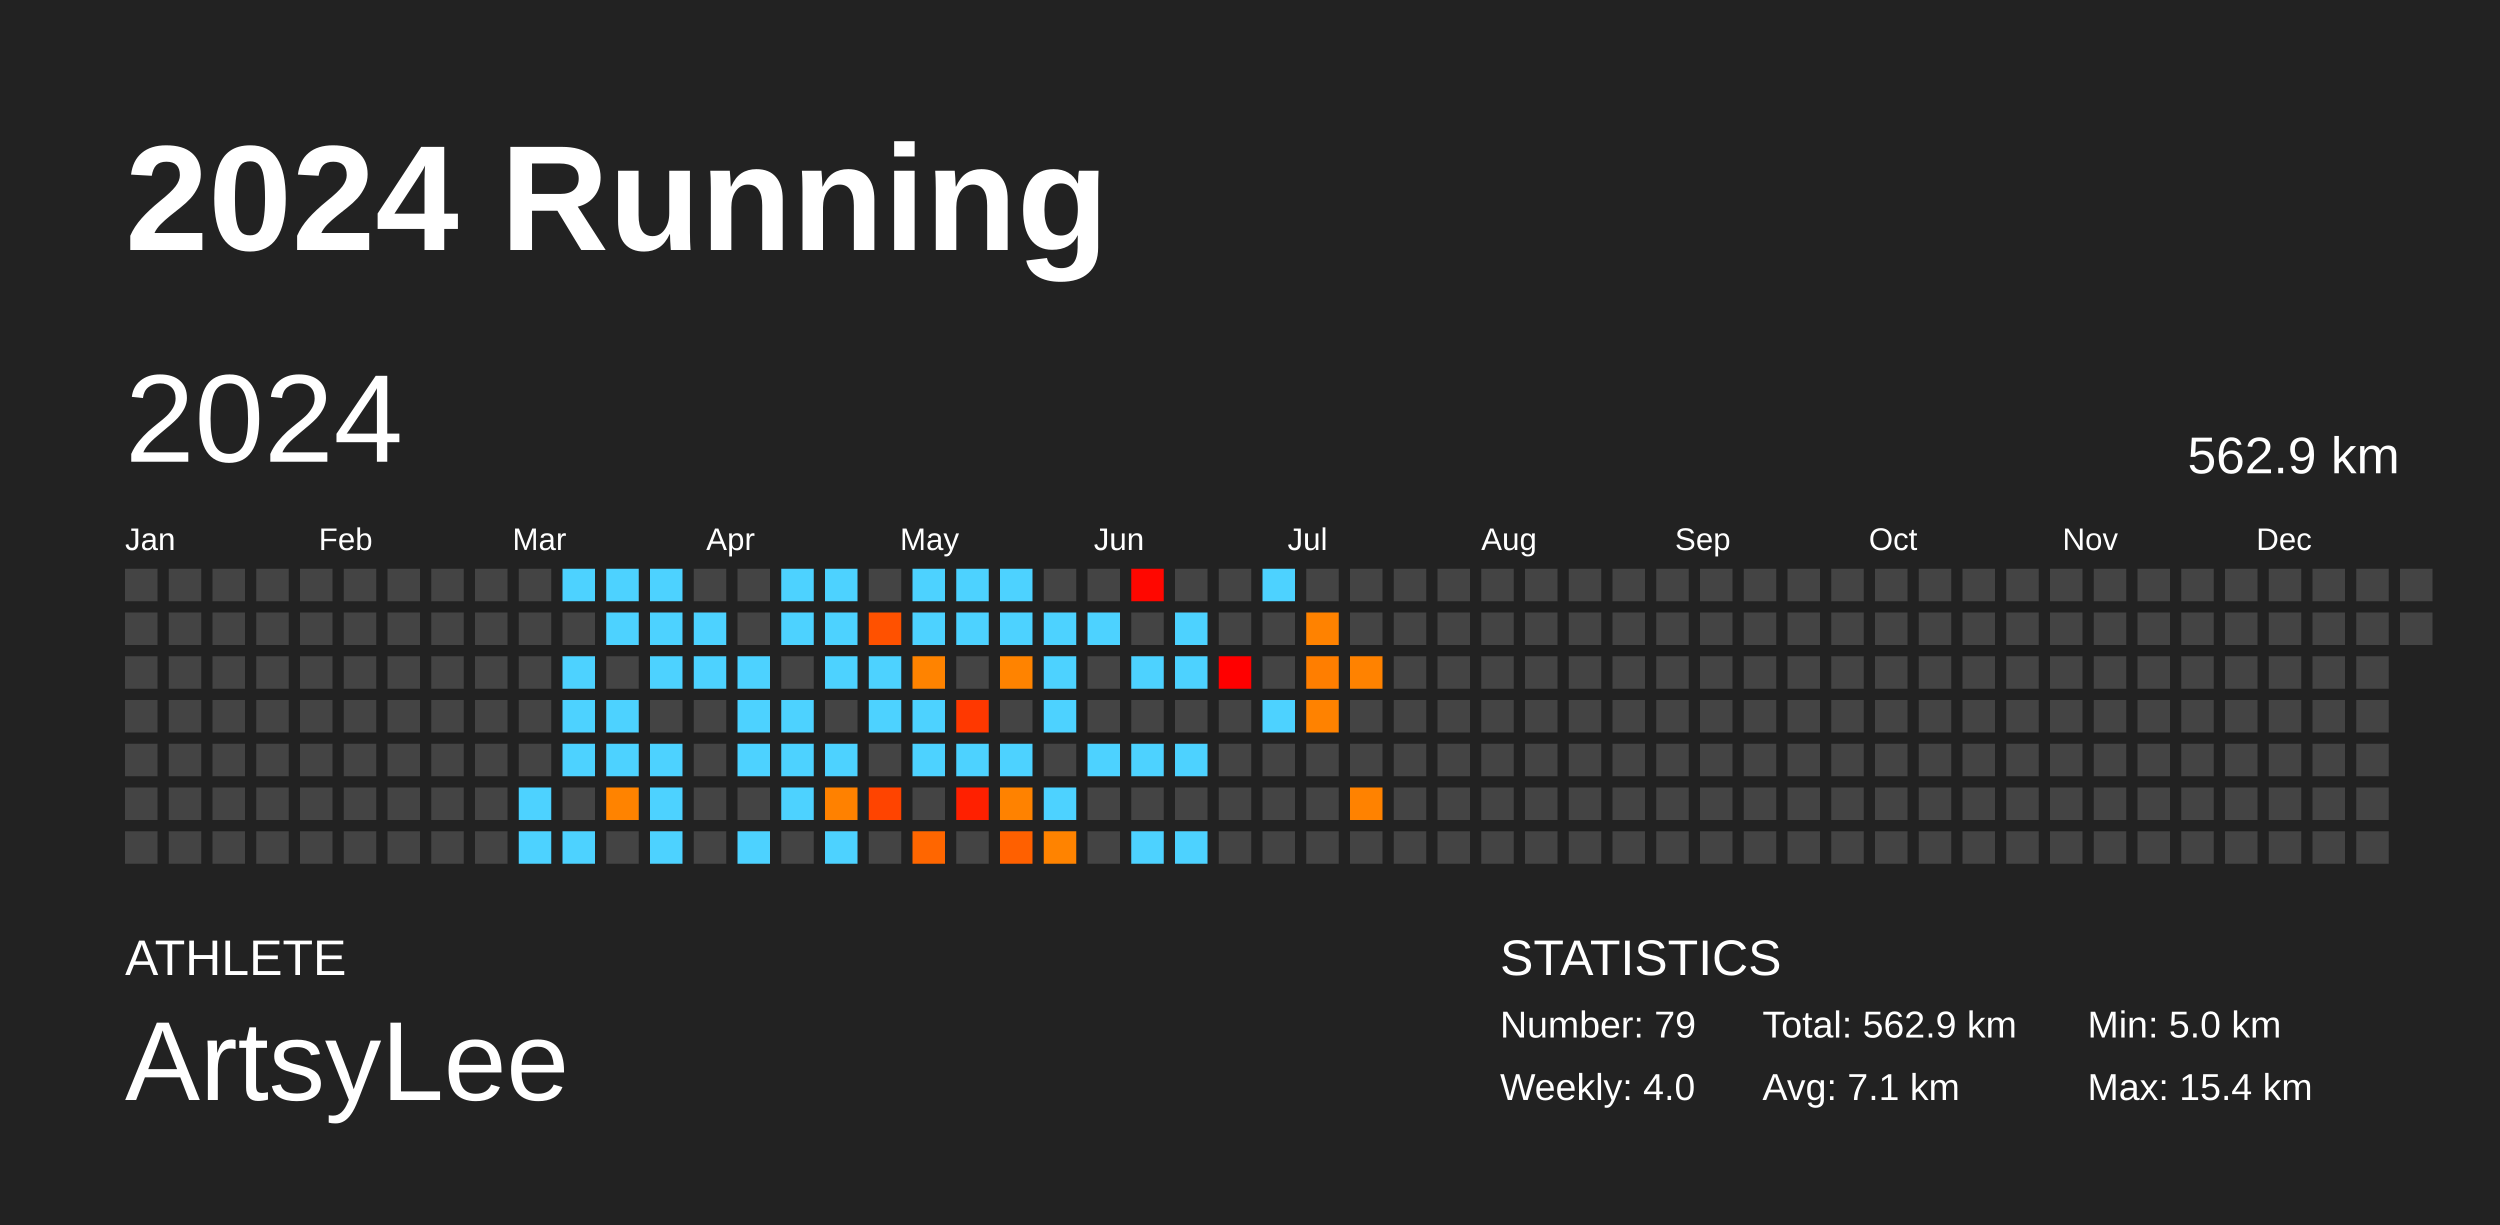
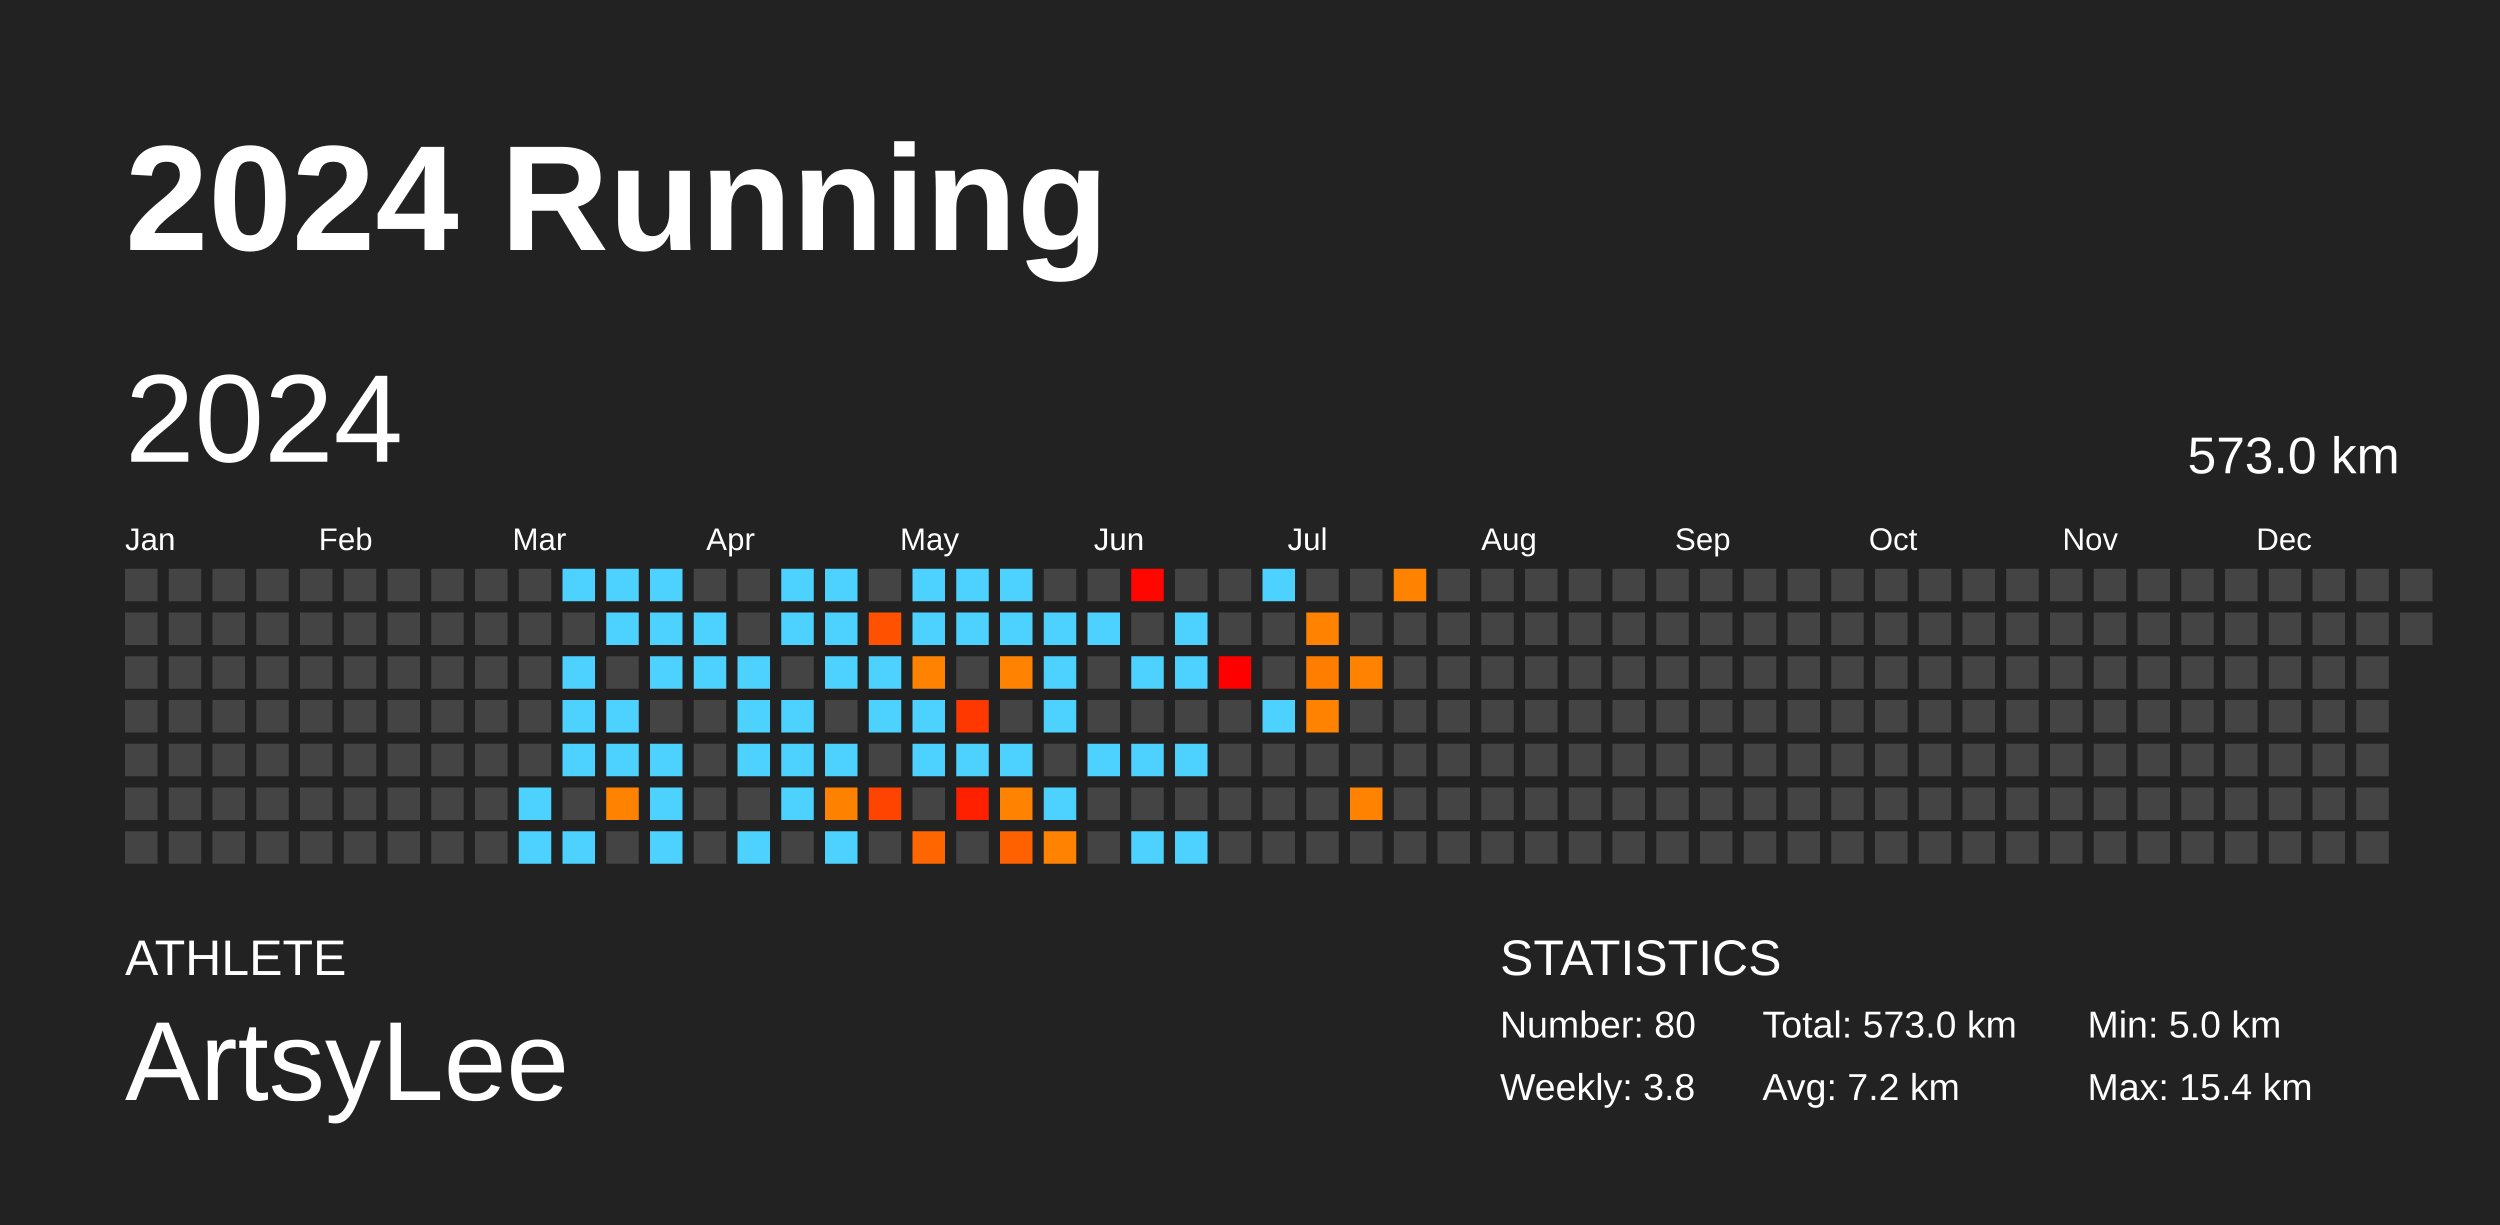
<svg xmlns="http://www.w3.org/2000/svg" baseProfile="full" height="98mm" version="1.1" viewBox="0,0,200,98" width="200mm">
  <defs />
  <rect fill="#222222" height="98" width="200" x="0" y="0" />
  <text fill="#FFFFFF" style="font-size:12px; font-family:Arial; font-weight:bold;" x="10" y="20">2024 Running</text>
  <text fill="#FFFFFF" style="font-size:4px; font-family:Arial" x="10" y="78">ATHLETE</text>
  <text fill="#FFFFFF" style="font-size:9px; font-family:Arial" x="10" y="88">ArtsyLee</text>
  <text fill="#FFFFFF" style="font-size:4px; font-family:Arial" x="120" y="78">STATISTICS</text>
-   <text fill="#FFFFFF" style="font-size:3px; font-family:Arial" x="120" y="83">Number: 79</text>
-   <text fill="#FFFFFF" style="font-size:3px; font-family:Arial" x="120" y="88">Weekly: 4.0</text>
-   <text fill="#FFFFFF" style="font-size:3px; font-family:Arial" x="141" y="83">Total: 562.9 km</text>
-   <text fill="#FFFFFF" style="font-size:3px; font-family:Arial" x="141" y="88">Avg: 7.1 km</text>
+   <text fill="#FFFFFF" style="font-size:3px; font-family:Arial" x="120" y="83">Number: 80</text>
+   <text fill="#FFFFFF" style="font-size:3px; font-family:Arial" x="120" y="88">Weekly: 3.8</text>
+   <text fill="#FFFFFF" style="font-size:3px; font-family:Arial" x="141" y="83">Total: 573.0 km</text>
+   <text fill="#FFFFFF" style="font-size:3px; font-family:Arial" x="141" y="88">Avg: 7.2 km</text>
  <text fill="#FFFFFF" style="font-size:3px; font-family:Arial" x="167" y="83">Min: 5.0 km</text>
  <text fill="#FFFFFF" style="font-size:3px; font-family:Arial" x="167" y="88">Max: 15.4 km</text>
  <text dominant-baseline="hanging" fill="#FFFFFF" style="font-size:10.0px; font-family:Arial;" x="10" y="30">2024</text>
-   <text dominant-baseline="hanging" fill="#FFFFFF" style="font-size:4.125px; font-family:Arial;" x="175" y="35">562.9 km</text>
+   <text dominant-baseline="hanging" fill="#FFFFFF" style="font-size:4.125px; font-family:Arial;" x="175" y="35">573.0 km</text>
  <text fill="#FFFFFF" style="font-size:2.5px; font-family:Arial" x="10.0" y="44">Jan</text>
  <text fill="#FFFFFF" style="font-size:2.5px; font-family:Arial" x="25.5" y="44">Feb</text>
  <text fill="#FFFFFF" style="font-size:2.5px; font-family:Arial" x="41.0" y="44">Mar</text>
  <text fill="#FFFFFF" style="font-size:2.5px; font-family:Arial" x="56.5" y="44">Apr</text>
  <text fill="#FFFFFF" style="font-size:2.5px; font-family:Arial" x="72.0" y="44">May</text>
  <text fill="#FFFFFF" style="font-size:2.5px; font-family:Arial" x="87.5" y="44">Jun</text>
  <text fill="#FFFFFF" style="font-size:2.5px; font-family:Arial" x="103.0" y="44">Jul</text>
  <text fill="#FFFFFF" style="font-size:2.5px; font-family:Arial" x="118.5" y="44">Aug</text>
  <text fill="#FFFFFF" style="font-size:2.5px; font-family:Arial" x="134.0" y="44">Sep</text>
  <text fill="#FFFFFF" style="font-size:2.5px; font-family:Arial" x="149.5" y="44">Oct</text>
  <text fill="#FFFFFF" style="font-size:2.5px; font-family:Arial" x="165.0" y="44">Nov</text>
  <text fill="#FFFFFF" style="font-size:2.5px; font-family:Arial" x="180.5" y="44">Dec</text>
  <rect fill="#444444" height="2.6" width="2.6" x="10.0" y="45.5" />
  <rect fill="#444444" height="2.6" width="2.6" x="10.0" y="49.0" />
  <rect fill="#444444" height="2.6" width="2.6" x="10.0" y="52.5" />
  <rect fill="#444444" height="2.6" width="2.6" x="10.0" y="56.0" />
  <rect fill="#444444" height="2.6" width="2.6" x="10.0" y="59.5" />
  <rect fill="#444444" height="2.6" width="2.6" x="10.0" y="63.0" />
  <rect fill="#444444" height="2.6" width="2.6" x="10.0" y="66.5" />
  <rect fill="#444444" height="2.6" width="2.6" x="13.5" y="45.5" />
  <rect fill="#444444" height="2.6" width="2.6" x="13.5" y="49.0" />
  <rect fill="#444444" height="2.6" width="2.6" x="13.5" y="52.5" />
  <rect fill="#444444" height="2.6" width="2.6" x="13.5" y="56.0" />
  <rect fill="#444444" height="2.6" width="2.6" x="13.5" y="59.5" />
  <rect fill="#444444" height="2.6" width="2.6" x="13.5" y="63.0" />
  <rect fill="#444444" height="2.6" width="2.6" x="13.5" y="66.5" />
  <rect fill="#444444" height="2.6" width="2.6" x="17.0" y="45.5" />
  <rect fill="#444444" height="2.6" width="2.6" x="17.0" y="49.0" />
  <rect fill="#444444" height="2.6" width="2.6" x="17.0" y="52.5" />
  <rect fill="#444444" height="2.6" width="2.6" x="17.0" y="56.0" />
  <rect fill="#444444" height="2.6" width="2.6" x="17.0" y="59.5" />
  <rect fill="#444444" height="2.6" width="2.6" x="17.0" y="63.0" />
  <rect fill="#444444" height="2.6" width="2.6" x="17.0" y="66.5" />
  <rect fill="#444444" height="2.6" width="2.6" x="20.5" y="45.5" />
  <rect fill="#444444" height="2.6" width="2.6" x="20.5" y="49.0" />
  <rect fill="#444444" height="2.6" width="2.6" x="20.5" y="52.5" />
  <rect fill="#444444" height="2.6" width="2.6" x="20.5" y="56.0" />
  <rect fill="#444444" height="2.6" width="2.6" x="20.5" y="59.5" />
  <rect fill="#444444" height="2.6" width="2.6" x="20.5" y="63.0" />
  <rect fill="#444444" height="2.6" width="2.6" x="20.5" y="66.5" />
  <rect fill="#444444" height="2.6" width="2.6" x="24.0" y="45.5" />
  <rect fill="#444444" height="2.6" width="2.6" x="24.0" y="49.0" />
  <rect fill="#444444" height="2.6" width="2.6" x="24.0" y="52.5" />
  <rect fill="#444444" height="2.6" width="2.6" x="24.0" y="56.0" />
  <rect fill="#444444" height="2.6" width="2.6" x="24.0" y="59.5" />
  <rect fill="#444444" height="2.6" width="2.6" x="24.0" y="63.0" />
  <rect fill="#444444" height="2.6" width="2.6" x="24.0" y="66.5" />
  <rect fill="#444444" height="2.6" width="2.6" x="27.5" y="45.5" />
  <rect fill="#444444" height="2.6" width="2.6" x="27.5" y="49.0" />
  <rect fill="#444444" height="2.6" width="2.6" x="27.5" y="52.5" />
  <rect fill="#444444" height="2.6" width="2.6" x="27.5" y="56.0" />
  <rect fill="#444444" height="2.6" width="2.6" x="27.5" y="59.5" />
  <rect fill="#444444" height="2.6" width="2.6" x="27.5" y="63.0" />
  <rect fill="#444444" height="2.6" width="2.6" x="27.5" y="66.5" />
  <rect fill="#444444" height="2.6" width="2.6" x="31.0" y="45.5" />
  <rect fill="#444444" height="2.6" width="2.6" x="31.0" y="49.0" />
  <rect fill="#444444" height="2.6" width="2.6" x="31.0" y="52.5" />
  <rect fill="#444444" height="2.6" width="2.6" x="31.0" y="56.0" />
  <rect fill="#444444" height="2.6" width="2.6" x="31.0" y="59.5" />
  <rect fill="#444444" height="2.6" width="2.6" x="31.0" y="63.0" />
  <rect fill="#444444" height="2.6" width="2.6" x="31.0" y="66.5" />
  <rect fill="#444444" height="2.6" width="2.6" x="34.5" y="45.5" />
  <rect fill="#444444" height="2.6" width="2.6" x="34.5" y="49.0" />
  <rect fill="#444444" height="2.6" width="2.6" x="34.5" y="52.5" />
  <rect fill="#444444" height="2.6" width="2.6" x="34.5" y="56.0" />
  <rect fill="#444444" height="2.6" width="2.6" x="34.5" y="59.5" />
  <rect fill="#444444" height="2.6" width="2.6" x="34.5" y="63.0" />
  <rect fill="#444444" height="2.6" width="2.6" x="34.5" y="66.5" />
  <rect fill="#444444" height="2.6" width="2.6" x="38.0" y="45.5" />
  <rect fill="#444444" height="2.6" width="2.6" x="38.0" y="49.0" />
  <rect fill="#444444" height="2.6" width="2.6" x="38.0" y="52.5" />
  <rect fill="#444444" height="2.6" width="2.6" x="38.0" y="56.0" />
  <rect fill="#444444" height="2.6" width="2.6" x="38.0" y="59.5" />
  <rect fill="#444444" height="2.6" width="2.6" x="38.0" y="63.0" />
  <rect fill="#444444" height="2.6" width="2.6" x="38.0" y="66.5" />
  <rect fill="#444444" height="2.6" width="2.6" x="41.5" y="45.5" />
  <rect fill="#444444" height="2.6" width="2.6" x="41.5" y="49.0" />
  <rect fill="#444444" height="2.6" width="2.6" x="41.5" y="52.5" />
  <rect fill="#444444" height="2.6" width="2.6" x="41.5" y="56.0" />
  <rect fill="#444444" height="2.6" width="2.6" x="41.5" y="59.5" />
  <rect fill="#4dd2ff" height="2.6" width="2.6" x="41.5" y="63.0" />
  <rect fill="#4dd2ff" height="2.6" width="2.6" x="41.5" y="66.5" />
  <rect fill="#4dd2ff" height="2.6" width="2.6" x="45.0" y="45.5" />
  <rect fill="#444444" height="2.6" width="2.6" x="45.0" y="49.0" />
  <rect fill="#4dd2ff" height="2.6" width="2.6" x="45.0" y="52.5" />
  <rect fill="#4dd2ff" height="2.6" width="2.6" x="45.0" y="56.0" />
  <rect fill="#4dd2ff" height="2.6" width="2.6" x="45.0" y="59.5" />
  <rect fill="#444444" height="2.6" width="2.6" x="45.0" y="63.0" />
  <rect fill="#4dd2ff" height="2.6" width="2.6" x="45.0" y="66.5" />
  <rect fill="#4dd2ff" height="2.6" width="2.6" x="48.5" y="45.5" />
  <rect fill="#4dd2ff" height="2.6" width="2.6" x="48.5" y="49.0" />
  <rect fill="#444444" height="2.6" width="2.6" x="48.5" y="52.5" />
  <rect fill="#4dd2ff" height="2.6" width="2.6" x="48.5" y="56.0" />
  <rect fill="#4dd2ff" height="2.6" width="2.6" x="48.5" y="59.5" />
  <rect fill="#ff8300" height="2.6" width="2.6" x="48.5" y="63.0" />
  <rect fill="#444444" height="2.6" width="2.6" x="48.5" y="66.5" />
  <rect fill="#4dd2ff" height="2.6" width="2.6" x="52.0" y="45.5" />
  <rect fill="#4dd2ff" height="2.6" width="2.6" x="52.0" y="49.0" />
  <rect fill="#4dd2ff" height="2.6" width="2.6" x="52.0" y="52.5" />
  <rect fill="#444444" height="2.6" width="2.6" x="52.0" y="56.0" />
  <rect fill="#4dd2ff" height="2.6" width="2.6" x="52.0" y="59.5" />
  <rect fill="#4dd2ff" height="2.6" width="2.6" x="52.0" y="63.0" />
  <rect fill="#4dd2ff" height="2.6" width="2.6" x="52.0" y="66.5" />
  <rect fill="#444444" height="2.6" width="2.6" x="55.5" y="45.5" />
  <rect fill="#4dd2ff" height="2.6" width="2.6" x="55.5" y="49.0" />
  <rect fill="#4dd2ff" height="2.6" width="2.6" x="55.5" y="52.5" />
  <rect fill="#444444" height="2.6" width="2.6" x="55.5" y="56.0" />
  <rect fill="#444444" height="2.6" width="2.6" x="55.5" y="59.5" />
  <rect fill="#444444" height="2.6" width="2.6" x="55.5" y="63.0" />
  <rect fill="#444444" height="2.6" width="2.6" x="55.5" y="66.5" />
  <rect fill="#444444" height="2.6" width="2.6" x="59.0" y="45.5" />
  <rect fill="#444444" height="2.6" width="2.6" x="59.0" y="49.0" />
  <rect fill="#4dd2ff" height="2.6" width="2.6" x="59.0" y="52.5" />
  <rect fill="#4dd2ff" height="2.6" width="2.6" x="59.0" y="56.0" />
  <rect fill="#4dd2ff" height="2.6" width="2.6" x="59.0" y="59.5" />
  <rect fill="#444444" height="2.6" width="2.6" x="59.0" y="63.0" />
  <rect fill="#4dd2ff" height="2.6" width="2.6" x="59.0" y="66.5" />
  <rect fill="#4dd2ff" height="2.6" width="2.6" x="62.5" y="45.5" />
  <rect fill="#4dd2ff" height="2.6" width="2.6" x="62.5" y="49.0" />
  <rect fill="#444444" height="2.6" width="2.6" x="62.5" y="52.5" />
  <rect fill="#4dd2ff" height="2.6" width="2.6" x="62.5" y="56.0" />
  <rect fill="#4dd2ff" height="2.6" width="2.6" x="62.5" y="59.5" />
  <rect fill="#4dd2ff" height="2.6" width="2.6" x="62.5" y="63.0" />
  <rect fill="#444444" height="2.6" width="2.6" x="62.5" y="66.5" />
  <rect fill="#4dd2ff" height="2.6" width="2.6" x="66.0" y="45.5" />
  <rect fill="#4dd2ff" height="2.6" width="2.6" x="66.0" y="49.0" />
  <rect fill="#4dd2ff" height="2.6" width="2.6" x="66.0" y="52.5" />
  <rect fill="#444444" height="2.6" width="2.6" x="66.0" y="56.0" />
  <rect fill="#4dd2ff" height="2.6" width="2.6" x="66.0" y="59.5" />
  <rect fill="#ff8100" height="2.6" width="2.6" x="66.0" y="63.0" />
  <rect fill="#4dd2ff" height="2.6" width="2.6" x="66.0" y="66.5" />
  <rect fill="#444444" height="2.6" width="2.6" x="69.5" y="45.5" />
  <rect fill="#ff5100" height="2.6" width="2.6" x="69.5" y="49.0" />
  <rect fill="#4dd2ff" height="2.6" width="2.6" x="69.5" y="52.5" />
  <rect fill="#4dd2ff" height="2.6" width="2.6" x="69.5" y="56.0" />
  <rect fill="#444444" height="2.6" width="2.6" x="69.5" y="59.5" />
  <rect fill="#ff4400" height="2.6" width="2.6" x="69.5" y="63.0" />
  <rect fill="#444444" height="2.6" width="2.6" x="69.5" y="66.5" />
  <rect fill="#4dd2ff" height="2.6" width="2.6" x="73.0" y="45.5" />
  <rect fill="#4dd2ff" height="2.6" width="2.6" x="73.0" y="49.0" />
  <rect fill="#ff8300" height="2.6" width="2.6" x="73.0" y="52.5" />
  <rect fill="#4dd2ff" height="2.6" width="2.6" x="73.0" y="56.0" />
  <rect fill="#4dd2ff" height="2.6" width="2.6" x="73.0" y="59.5" />
  <rect fill="#444444" height="2.6" width="2.6" x="73.0" y="63.0" />
  <rect fill="#ff6600" height="2.6" width="2.6" x="73.0" y="66.5" />
  <rect fill="#4dd2ff" height="2.6" width="2.6" x="76.5" y="45.5" />
  <rect fill="#4dd2ff" height="2.6" width="2.6" x="76.5" y="49.0" />
  <rect fill="#444444" height="2.6" width="2.6" x="76.5" y="52.5" />
  <rect fill="#ff3800" height="2.6" width="2.6" x="76.5" y="56.0" />
  <rect fill="#4dd2ff" height="2.6" width="2.6" x="76.5" y="59.5" />
  <rect fill="#ff2000" height="2.6" width="2.6" x="76.5" y="63.0" />
  <rect fill="#444444" height="2.6" width="2.6" x="76.5" y="66.5" />
  <rect fill="#4dd2ff" height="2.6" width="2.6" x="80.0" y="45.5" />
  <rect fill="#4dd2ff" height="2.6" width="2.6" x="80.0" y="49.0" />
  <rect fill="#ff8300" height="2.6" width="2.6" x="80.0" y="52.5" />
  <rect fill="#444444" height="2.6" width="2.6" x="80.0" y="56.0" />
  <rect fill="#4dd2ff" height="2.6" width="2.6" x="80.0" y="59.5" />
  <rect fill="#ff8200" height="2.6" width="2.6" x="80.0" y="63.0" />
  <rect fill="#ff6000" height="2.6" width="2.6" x="80.0" y="66.5" />
  <rect fill="#444444" height="2.6" width="2.6" x="83.5" y="45.5" />
  <rect fill="#4dd2ff" height="2.6" width="2.6" x="83.5" y="49.0" />
  <rect fill="#4dd2ff" height="2.6" width="2.6" x="83.5" y="52.5" />
  <rect fill="#4dd2ff" height="2.6" width="2.6" x="83.5" y="56.0" />
  <rect fill="#444444" height="2.6" width="2.6" x="83.5" y="59.5" />
  <rect fill="#4dd2ff" height="2.6" width="2.6" x="83.5" y="63.0" />
  <rect fill="#ff8300" height="2.6" width="2.6" x="83.5" y="66.5" />
  <rect fill="#444444" height="2.6" width="2.6" x="87.0" y="45.5" />
  <rect fill="#4dd2ff" height="2.6" width="2.6" x="87.0" y="49.0" />
  <rect fill="#444444" height="2.6" width="2.6" x="87.0" y="52.5" />
  <rect fill="#444444" height="2.6" width="2.6" x="87.0" y="56.0" />
  <rect fill="#4dd2ff" height="2.6" width="2.6" x="87.0" y="59.5" />
  <rect fill="#444444" height="2.6" width="2.6" x="87.0" y="63.0" />
  <rect fill="#444444" height="2.6" width="2.6" x="87.0" y="66.5" />
  <rect fill="#ff0700" height="2.6" width="2.6" x="90.5" y="45.5" />
  <rect fill="#444444" height="2.6" width="2.6" x="90.5" y="49.0" />
  <rect fill="#4dd2ff" height="2.6" width="2.6" x="90.5" y="52.5" />
  <rect fill="#444444" height="2.6" width="2.6" x="90.5" y="56.0" />
  <rect fill="#4dd2ff" height="2.6" width="2.6" x="90.5" y="59.5" />
  <rect fill="#444444" height="2.6" width="2.6" x="90.5" y="63.0" />
  <rect fill="#4dd2ff" height="2.6" width="2.6" x="90.5" y="66.5" />
  <rect fill="#444444" height="2.6" width="2.6" x="94.0" y="45.5" />
  <rect fill="#4dd2ff" height="2.6" width="2.6" x="94.0" y="49.0" />
  <rect fill="#4dd2ff" height="2.6" width="2.6" x="94.0" y="52.5" />
  <rect fill="#444444" height="2.6" width="2.6" x="94.0" y="56.0" />
  <rect fill="#4dd2ff" height="2.6" width="2.6" x="94.0" y="59.5" />
  <rect fill="#444444" height="2.6" width="2.6" x="94.0" y="63.0" />
  <rect fill="#4dd2ff" height="2.6" width="2.6" x="94.0" y="66.5" />
  <rect fill="#444444" height="2.6" width="2.6" x="97.5" y="45.5" />
  <rect fill="#444444" height="2.6" width="2.6" x="97.5" y="49.0" />
  <rect fill="#ff0000" height="2.6" width="2.6" x="97.5" y="52.5" />
  <rect fill="#444444" height="2.6" width="2.6" x="97.5" y="56.0" />
  <rect fill="#444444" height="2.6" width="2.6" x="97.5" y="59.5" />
  <rect fill="#444444" height="2.6" width="2.6" x="97.5" y="63.0" />
  <rect fill="#444444" height="2.6" width="2.6" x="97.5" y="66.5" />
  <rect fill="#4dd2ff" height="2.6" width="2.6" x="101.0" y="45.5" />
  <rect fill="#444444" height="2.6" width="2.6" x="101.0" y="49.0" />
  <rect fill="#444444" height="2.6" width="2.6" x="101.0" y="52.5" />
  <rect fill="#4dd2ff" height="2.6" width="2.6" x="101.0" y="56.0" />
  <rect fill="#444444" height="2.6" width="2.6" x="101.0" y="59.5" />
  <rect fill="#444444" height="2.6" width="2.6" x="101.0" y="63.0" />
  <rect fill="#444444" height="2.6" width="2.6" x="101.0" y="66.5" />
  <rect fill="#444444" height="2.6" width="2.6" x="104.5" y="45.5" />
  <rect fill="#ff8200" height="2.6" width="2.6" x="104.5" y="49.0" />
  <rect fill="#ff7e00" height="2.6" width="2.6" x="104.5" y="52.5" />
  <rect fill="#ff8200" height="2.6" width="2.6" x="104.5" y="56.0" />
  <rect fill="#444444" height="2.6" width="2.6" x="104.5" y="59.5" />
  <rect fill="#444444" height="2.6" width="2.6" x="104.5" y="63.0" />
  <rect fill="#444444" height="2.6" width="2.6" x="104.5" y="66.5" />
  <rect fill="#444444" height="2.6" width="2.6" x="108.0" y="45.5" />
  <rect fill="#444444" height="2.6" width="2.6" x="108.0" y="49.0" />
  <rect fill="#ff8200" height="2.6" width="2.6" x="108.0" y="52.5" />
  <rect fill="#444444" height="2.6" width="2.6" x="108.0" y="56.0" />
  <rect fill="#444444" height="2.6" width="2.6" x="108.0" y="59.5" />
  <rect fill="#ff8200" height="2.6" width="2.6" x="108.0" y="63.0" />
  <rect fill="#444444" height="2.6" width="2.6" x="108.0" y="66.5" />
-   <rect fill="#444444" height="2.6" width="2.6" x="111.5" y="45.5" />
+   <rect fill="#ff8200" height="2.6" width="2.6" x="111.5" y="45.5" />
  <rect fill="#444444" height="2.6" width="2.6" x="111.5" y="49.0" />
  <rect fill="#444444" height="2.6" width="2.6" x="111.5" y="52.5" />
  <rect fill="#444444" height="2.6" width="2.6" x="111.5" y="56.0" />
  <rect fill="#444444" height="2.6" width="2.6" x="111.5" y="59.5" />
  <rect fill="#444444" height="2.6" width="2.6" x="111.5" y="63.0" />
  <rect fill="#444444" height="2.6" width="2.6" x="111.5" y="66.5" />
  <rect fill="#444444" height="2.6" width="2.6" x="115.0" y="45.5" />
  <rect fill="#444444" height="2.6" width="2.6" x="115.0" y="49.0" />
  <rect fill="#444444" height="2.6" width="2.6" x="115.0" y="52.5" />
  <rect fill="#444444" height="2.6" width="2.6" x="115.0" y="56.0" />
  <rect fill="#444444" height="2.6" width="2.6" x="115.0" y="59.5" />
  <rect fill="#444444" height="2.6" width="2.6" x="115.0" y="63.0" />
  <rect fill="#444444" height="2.6" width="2.6" x="115.0" y="66.5" />
  <rect fill="#444444" height="2.6" width="2.6" x="118.5" y="45.5" />
  <rect fill="#444444" height="2.6" width="2.6" x="118.5" y="49.0" />
  <rect fill="#444444" height="2.6" width="2.6" x="118.5" y="52.5" />
  <rect fill="#444444" height="2.6" width="2.6" x="118.5" y="56.0" />
  <rect fill="#444444" height="2.6" width="2.6" x="118.5" y="59.5" />
  <rect fill="#444444" height="2.6" width="2.6" x="118.5" y="63.0" />
  <rect fill="#444444" height="2.6" width="2.6" x="118.5" y="66.5" />
  <rect fill="#444444" height="2.6" width="2.6" x="122.0" y="45.5" />
  <rect fill="#444444" height="2.6" width="2.6" x="122.0" y="49.0" />
  <rect fill="#444444" height="2.6" width="2.6" x="122.0" y="52.5" />
  <rect fill="#444444" height="2.6" width="2.6" x="122.0" y="56.0" />
  <rect fill="#444444" height="2.6" width="2.6" x="122.0" y="59.5" />
  <rect fill="#444444" height="2.6" width="2.6" x="122.0" y="63.0" />
  <rect fill="#444444" height="2.6" width="2.6" x="122.0" y="66.5" />
  <rect fill="#444444" height="2.6" width="2.6" x="125.5" y="45.5" />
  <rect fill="#444444" height="2.6" width="2.6" x="125.5" y="49.0" />
  <rect fill="#444444" height="2.6" width="2.6" x="125.5" y="52.5" />
  <rect fill="#444444" height="2.6" width="2.6" x="125.5" y="56.0" />
  <rect fill="#444444" height="2.6" width="2.6" x="125.5" y="59.5" />
  <rect fill="#444444" height="2.6" width="2.6" x="125.5" y="63.0" />
  <rect fill="#444444" height="2.6" width="2.6" x="125.5" y="66.5" />
  <rect fill="#444444" height="2.6" width="2.6" x="129.0" y="45.5" />
  <rect fill="#444444" height="2.6" width="2.6" x="129.0" y="49.0" />
  <rect fill="#444444" height="2.6" width="2.6" x="129.0" y="52.5" />
  <rect fill="#444444" height="2.6" width="2.6" x="129.0" y="56.0" />
  <rect fill="#444444" height="2.6" width="2.6" x="129.0" y="59.5" />
  <rect fill="#444444" height="2.6" width="2.6" x="129.0" y="63.0" />
  <rect fill="#444444" height="2.6" width="2.6" x="129.0" y="66.5" />
  <rect fill="#444444" height="2.6" width="2.6" x="132.5" y="45.5" />
  <rect fill="#444444" height="2.6" width="2.6" x="132.5" y="49.0" />
  <rect fill="#444444" height="2.6" width="2.6" x="132.5" y="52.5" />
  <rect fill="#444444" height="2.6" width="2.6" x="132.5" y="56.0" />
  <rect fill="#444444" height="2.6" width="2.6" x="132.5" y="59.5" />
  <rect fill="#444444" height="2.6" width="2.6" x="132.5" y="63.0" />
  <rect fill="#444444" height="2.6" width="2.6" x="132.5" y="66.5" />
  <rect fill="#444444" height="2.6" width="2.6" x="136.0" y="45.5" />
  <rect fill="#444444" height="2.6" width="2.6" x="136.0" y="49.0" />
  <rect fill="#444444" height="2.6" width="2.6" x="136.0" y="52.5" />
  <rect fill="#444444" height="2.6" width="2.6" x="136.0" y="56.0" />
  <rect fill="#444444" height="2.6" width="2.6" x="136.0" y="59.5" />
  <rect fill="#444444" height="2.6" width="2.6" x="136.0" y="63.0" />
  <rect fill="#444444" height="2.6" width="2.6" x="136.0" y="66.5" />
  <rect fill="#444444" height="2.6" width="2.6" x="139.5" y="45.5" />
  <rect fill="#444444" height="2.6" width="2.6" x="139.5" y="49.0" />
  <rect fill="#444444" height="2.6" width="2.6" x="139.5" y="52.5" />
  <rect fill="#444444" height="2.6" width="2.6" x="139.5" y="56.0" />
  <rect fill="#444444" height="2.6" width="2.6" x="139.5" y="59.5" />
  <rect fill="#444444" height="2.6" width="2.6" x="139.5" y="63.0" />
  <rect fill="#444444" height="2.6" width="2.6" x="139.5" y="66.5" />
  <rect fill="#444444" height="2.6" width="2.6" x="143.0" y="45.5" />
  <rect fill="#444444" height="2.6" width="2.6" x="143.0" y="49.0" />
  <rect fill="#444444" height="2.6" width="2.6" x="143.0" y="52.5" />
  <rect fill="#444444" height="2.6" width="2.6" x="143.0" y="56.0" />
  <rect fill="#444444" height="2.6" width="2.6" x="143.0" y="59.5" />
  <rect fill="#444444" height="2.6" width="2.6" x="143.0" y="63.0" />
  <rect fill="#444444" height="2.6" width="2.6" x="143.0" y="66.5" />
  <rect fill="#444444" height="2.6" width="2.6" x="146.5" y="45.5" />
  <rect fill="#444444" height="2.6" width="2.6" x="146.5" y="49.0" />
  <rect fill="#444444" height="2.6" width="2.6" x="146.5" y="52.5" />
  <rect fill="#444444" height="2.6" width="2.6" x="146.5" y="56.0" />
  <rect fill="#444444" height="2.6" width="2.6" x="146.5" y="59.5" />
  <rect fill="#444444" height="2.6" width="2.6" x="146.5" y="63.0" />
  <rect fill="#444444" height="2.6" width="2.6" x="146.5" y="66.5" />
  <rect fill="#444444" height="2.6" width="2.6" x="150.0" y="45.5" />
  <rect fill="#444444" height="2.6" width="2.6" x="150.0" y="49.0" />
  <rect fill="#444444" height="2.6" width="2.6" x="150.0" y="52.5" />
  <rect fill="#444444" height="2.6" width="2.6" x="150.0" y="56.0" />
  <rect fill="#444444" height="2.6" width="2.6" x="150.0" y="59.5" />
  <rect fill="#444444" height="2.6" width="2.6" x="150.0" y="63.0" />
  <rect fill="#444444" height="2.6" width="2.6" x="150.0" y="66.5" />
  <rect fill="#444444" height="2.6" width="2.6" x="153.5" y="45.5" />
  <rect fill="#444444" height="2.6" width="2.6" x="153.5" y="49.0" />
  <rect fill="#444444" height="2.6" width="2.6" x="153.5" y="52.5" />
  <rect fill="#444444" height="2.6" width="2.6" x="153.5" y="56.0" />
  <rect fill="#444444" height="2.6" width="2.6" x="153.5" y="59.5" />
  <rect fill="#444444" height="2.6" width="2.6" x="153.5" y="63.0" />
  <rect fill="#444444" height="2.6" width="2.6" x="153.5" y="66.5" />
  <rect fill="#444444" height="2.6" width="2.6" x="157.0" y="45.5" />
  <rect fill="#444444" height="2.6" width="2.6" x="157.0" y="49.0" />
  <rect fill="#444444" height="2.6" width="2.6" x="157.0" y="52.5" />
  <rect fill="#444444" height="2.6" width="2.6" x="157.0" y="56.0" />
  <rect fill="#444444" height="2.6" width="2.6" x="157.0" y="59.5" />
  <rect fill="#444444" height="2.6" width="2.6" x="157.0" y="63.0" />
  <rect fill="#444444" height="2.6" width="2.6" x="157.0" y="66.5" />
  <rect fill="#444444" height="2.6" width="2.6" x="160.5" y="45.5" />
  <rect fill="#444444" height="2.6" width="2.6" x="160.5" y="49.0" />
  <rect fill="#444444" height="2.6" width="2.6" x="160.5" y="52.5" />
  <rect fill="#444444" height="2.6" width="2.6" x="160.5" y="56.0" />
  <rect fill="#444444" height="2.6" width="2.6" x="160.5" y="59.5" />
  <rect fill="#444444" height="2.6" width="2.6" x="160.5" y="63.0" />
  <rect fill="#444444" height="2.6" width="2.6" x="160.5" y="66.5" />
  <rect fill="#444444" height="2.6" width="2.6" x="164.0" y="45.5" />
  <rect fill="#444444" height="2.6" width="2.6" x="164.0" y="49.0" />
  <rect fill="#444444" height="2.6" width="2.6" x="164.0" y="52.5" />
  <rect fill="#444444" height="2.6" width="2.6" x="164.0" y="56.0" />
  <rect fill="#444444" height="2.6" width="2.6" x="164.0" y="59.5" />
  <rect fill="#444444" height="2.6" width="2.6" x="164.0" y="63.0" />
  <rect fill="#444444" height="2.6" width="2.6" x="164.0" y="66.5" />
  <rect fill="#444444" height="2.6" width="2.6" x="167.5" y="45.5" />
  <rect fill="#444444" height="2.6" width="2.6" x="167.5" y="49.0" />
  <rect fill="#444444" height="2.6" width="2.6" x="167.5" y="52.5" />
  <rect fill="#444444" height="2.6" width="2.6" x="167.5" y="56.0" />
  <rect fill="#444444" height="2.6" width="2.6" x="167.5" y="59.5" />
  <rect fill="#444444" height="2.6" width="2.6" x="167.5" y="63.0" />
  <rect fill="#444444" height="2.6" width="2.6" x="167.5" y="66.5" />
  <rect fill="#444444" height="2.6" width="2.6" x="171.0" y="45.5" />
  <rect fill="#444444" height="2.6" width="2.6" x="171.0" y="49.0" />
  <rect fill="#444444" height="2.6" width="2.6" x="171.0" y="52.5" />
  <rect fill="#444444" height="2.6" width="2.6" x="171.0" y="56.0" />
  <rect fill="#444444" height="2.6" width="2.6" x="171.0" y="59.5" />
  <rect fill="#444444" height="2.6" width="2.6" x="171.0" y="63.0" />
  <rect fill="#444444" height="2.6" width="2.6" x="171.0" y="66.5" />
  <rect fill="#444444" height="2.6" width="2.6" x="174.5" y="45.5" />
  <rect fill="#444444" height="2.6" width="2.6" x="174.5" y="49.0" />
  <rect fill="#444444" height="2.6" width="2.6" x="174.5" y="52.5" />
  <rect fill="#444444" height="2.6" width="2.6" x="174.5" y="56.0" />
  <rect fill="#444444" height="2.6" width="2.6" x="174.5" y="59.5" />
  <rect fill="#444444" height="2.6" width="2.6" x="174.5" y="63.0" />
  <rect fill="#444444" height="2.6" width="2.6" x="174.5" y="66.5" />
  <rect fill="#444444" height="2.6" width="2.6" x="178.0" y="45.5" />
  <rect fill="#444444" height="2.6" width="2.6" x="178.0" y="49.0" />
  <rect fill="#444444" height="2.6" width="2.6" x="178.0" y="52.5" />
  <rect fill="#444444" height="2.6" width="2.6" x="178.0" y="56.0" />
  <rect fill="#444444" height="2.6" width="2.6" x="178.0" y="59.5" />
  <rect fill="#444444" height="2.6" width="2.6" x="178.0" y="63.0" />
  <rect fill="#444444" height="2.6" width="2.6" x="178.0" y="66.5" />
  <rect fill="#444444" height="2.6" width="2.6" x="181.5" y="45.5" />
  <rect fill="#444444" height="2.6" width="2.6" x="181.5" y="49.0" />
  <rect fill="#444444" height="2.6" width="2.6" x="181.5" y="52.5" />
  <rect fill="#444444" height="2.6" width="2.6" x="181.5" y="56.0" />
  <rect fill="#444444" height="2.6" width="2.6" x="181.5" y="59.5" />
  <rect fill="#444444" height="2.6" width="2.6" x="181.5" y="63.0" />
  <rect fill="#444444" height="2.6" width="2.6" x="181.5" y="66.5" />
  <rect fill="#444444" height="2.6" width="2.6" x="185.0" y="45.5" />
  <rect fill="#444444" height="2.6" width="2.6" x="185.0" y="49.0" />
  <rect fill="#444444" height="2.6" width="2.6" x="185.0" y="52.5" />
  <rect fill="#444444" height="2.6" width="2.6" x="185.0" y="56.0" />
  <rect fill="#444444" height="2.6" width="2.6" x="185.0" y="59.5" />
  <rect fill="#444444" height="2.6" width="2.6" x="185.0" y="63.0" />
  <rect fill="#444444" height="2.6" width="2.6" x="185.0" y="66.5" />
  <rect fill="#444444" height="2.6" width="2.6" x="188.5" y="45.5" />
  <rect fill="#444444" height="2.6" width="2.6" x="188.5" y="49.0" />
  <rect fill="#444444" height="2.6" width="2.6" x="188.5" y="52.5" />
  <rect fill="#444444" height="2.6" width="2.6" x="188.5" y="56.0" />
  <rect fill="#444444" height="2.6" width="2.6" x="188.5" y="59.5" />
  <rect fill="#444444" height="2.6" width="2.6" x="188.5" y="63.0" />
  <rect fill="#444444" height="2.6" width="2.6" x="188.5" y="66.5" />
  <rect fill="#444444" height="2.6" width="2.6" x="192.0" y="45.5" />
  <rect fill="#444444" height="2.6" width="2.6" x="192.0" y="49.0" />
</svg>
